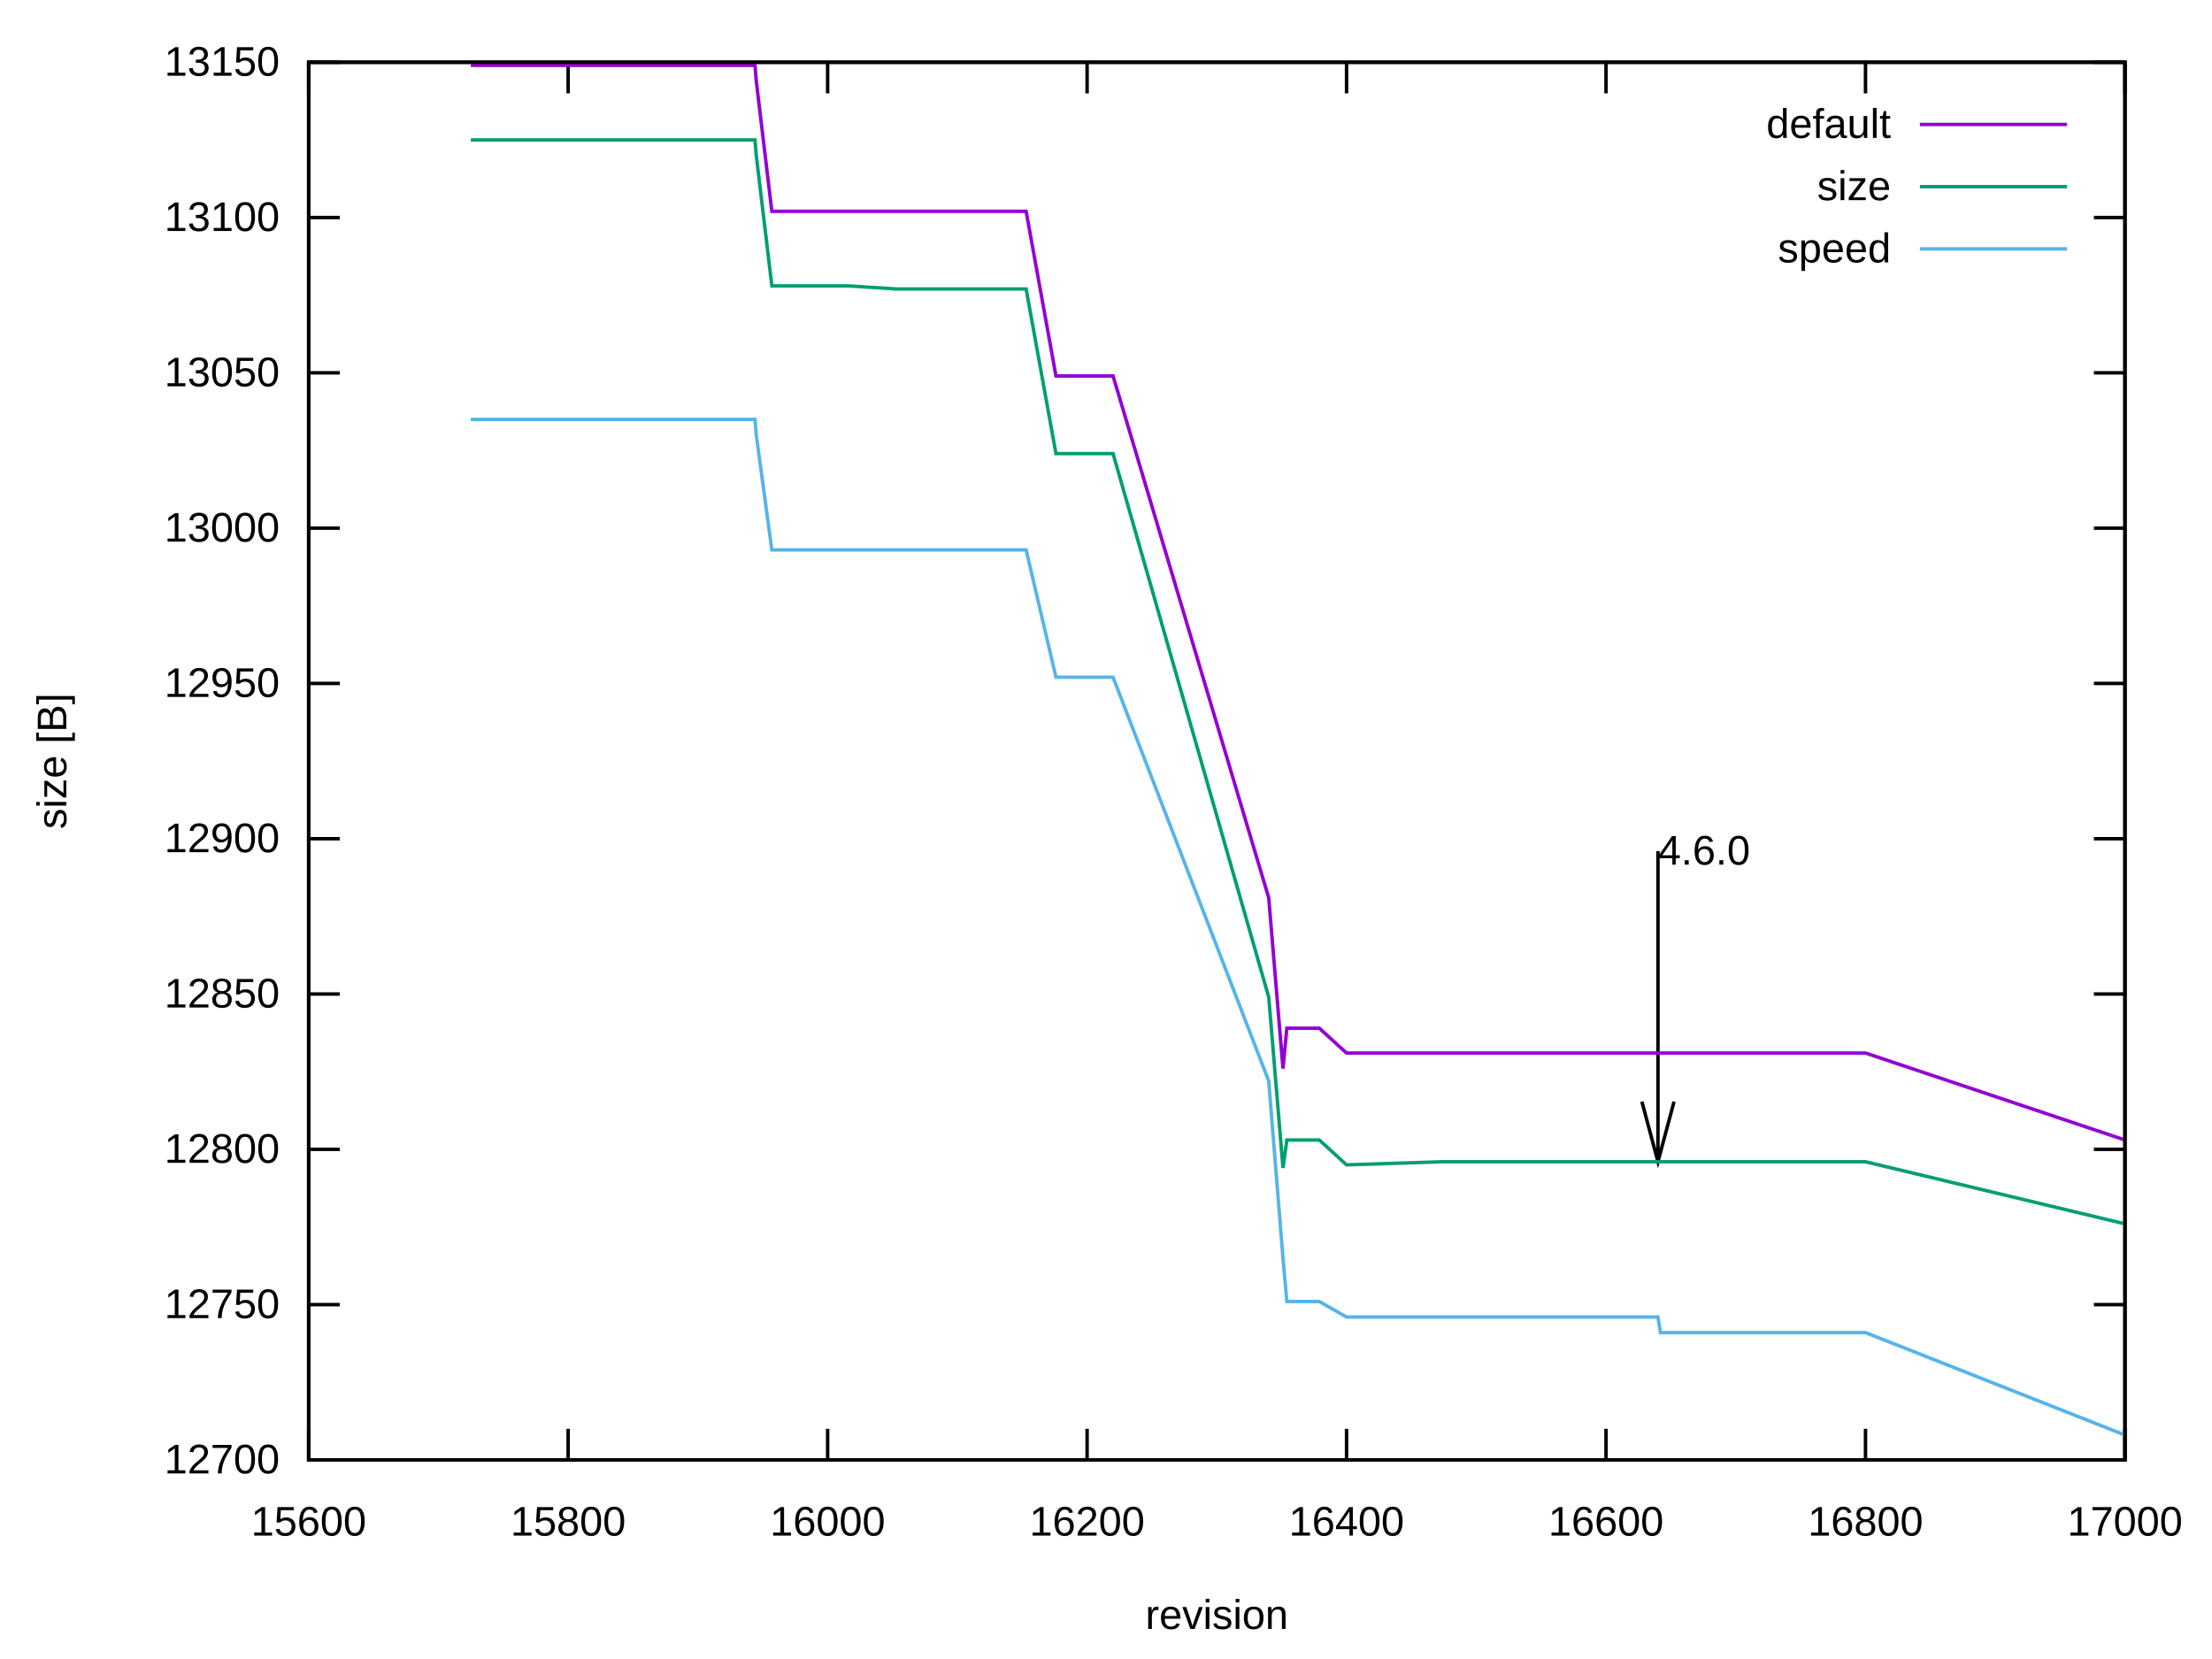
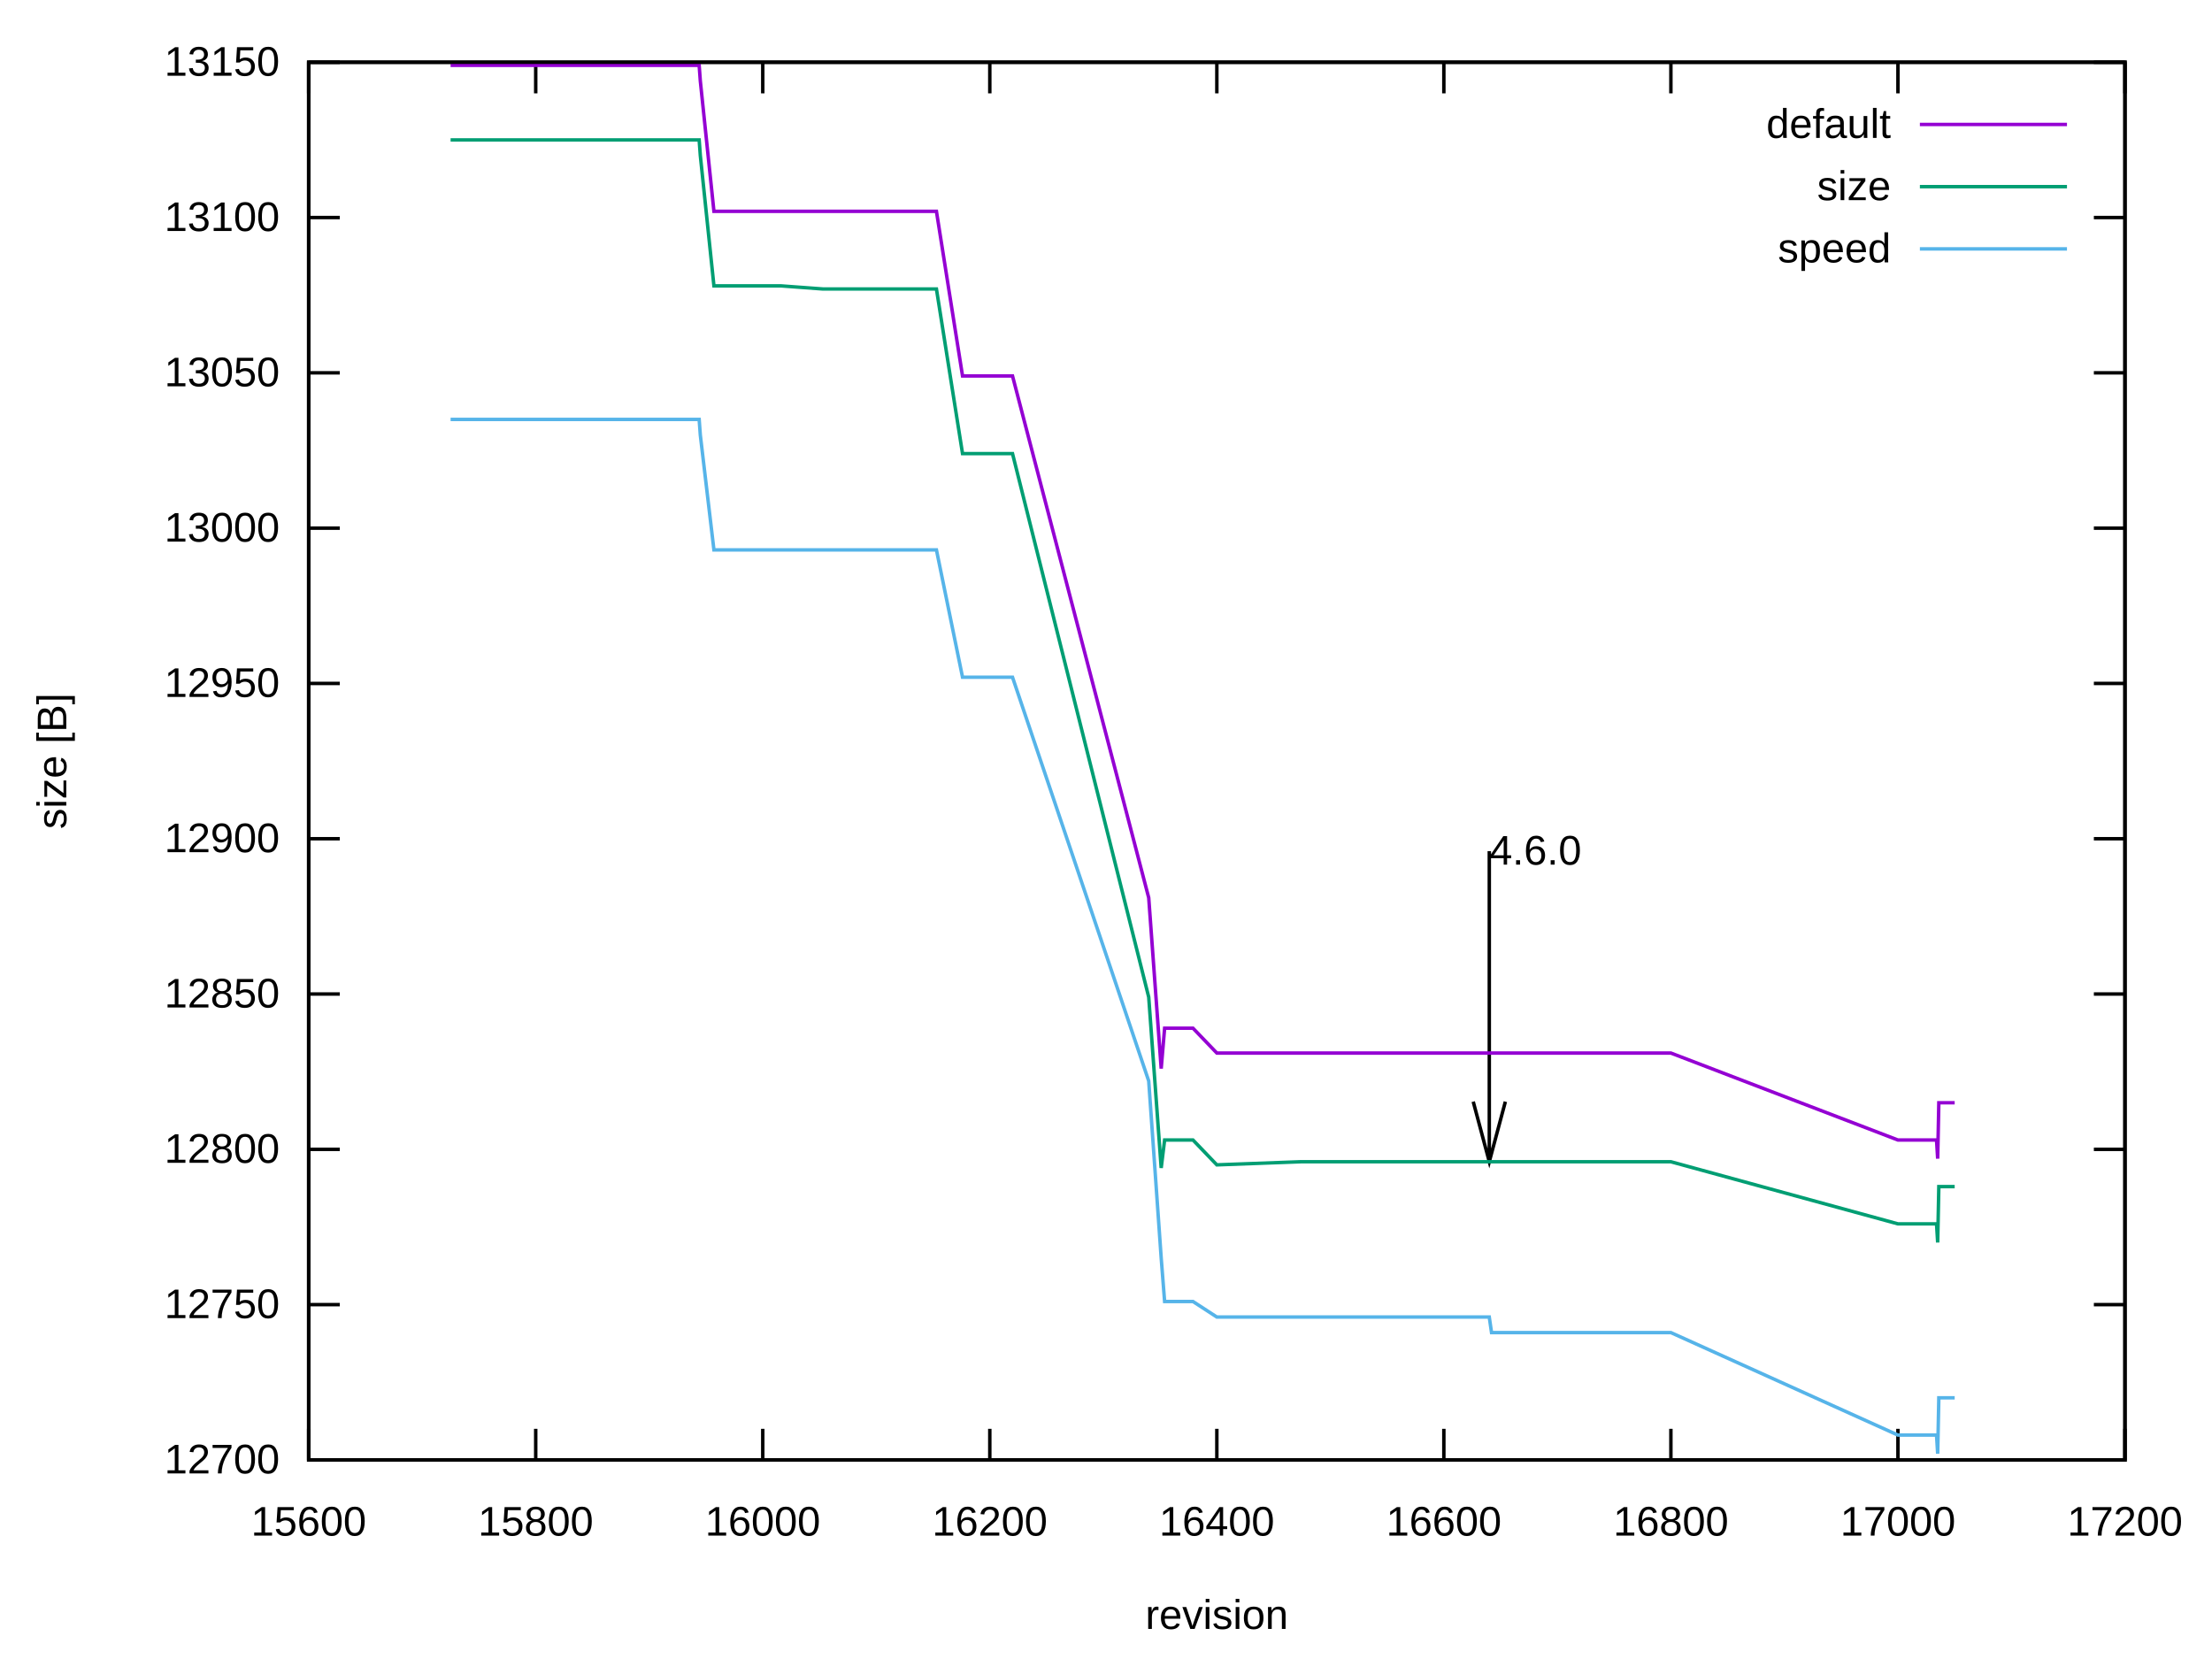
<svg xmlns="http://www.w3.org/2000/svg" xmlns:xlink="http://www.w3.org/1999/xlink" width="640" height="480" viewBox="0 0 640 480">
  <g id="gnuplot_canvas">
    <rect x="0" y="0" width="640" height="480" fill="none" />
    <defs>
      <circle id="gpDot" r="0.5" stroke-width="0.5" stroke="currentColor" />
      <path id="gpPt0" stroke-width="0.222" stroke="currentColor" d="M-1,0 h2 M0,-1 v2" />
      <path id="gpPt1" stroke-width="0.222" stroke="currentColor" d="M-1,-1 L1,1 M1,-1 L-1,1" />
      <path id="gpPt2" stroke-width="0.222" stroke="currentColor" d="M-1,0 L1,0 M0,-1 L0,1 M-1,-1 L1,1 M-1,1 L1,-1" />
      <rect id="gpPt3" stroke-width="0.222" stroke="currentColor" x="-1" y="-1" width="2" height="2" />
      <rect id="gpPt4" stroke-width="0.222" stroke="currentColor" fill="currentColor" x="-1" y="-1" width="2" height="2" />
      <circle id="gpPt5" stroke-width="0.222" stroke="currentColor" cx="0" cy="0" r="1" />
      <use xlink:href="#gpPt5" id="gpPt6" fill="currentColor" stroke="none" />
      <path id="gpPt7" stroke-width="0.222" stroke="currentColor" d="M0,-1.33 L-1.33,0.67 L1.33,0.67 z" />
      <use xlink:href="#gpPt7" id="gpPt8" fill="currentColor" stroke="none" />
      <use xlink:href="#gpPt7" id="gpPt9" stroke="currentColor" transform="rotate(180)" />
      <use xlink:href="#gpPt9" id="gpPt10" fill="currentColor" stroke="none" />
      <use xlink:href="#gpPt3" id="gpPt11" stroke="currentColor" transform="rotate(45)" />
      <use xlink:href="#gpPt11" id="gpPt12" fill="currentColor" stroke="none" />
      <path id="gpPt13" stroke-width="0.222" stroke="currentColor" d="M0,1.330 L1.265,0.411 L0.782,-1.067 L-0.782,-1.076 L-1.265,0.411 z" />
      <use xlink:href="#gpPt13" id="gpPt14" fill="currentColor" stroke="none" />
      <filter id="textbox" filterUnits="objectBoundingBox" x="0" y="0" height="1" width="1">
        <feFlood flood-color="white" flood-opacity="1" result="bgnd" />
        <feComposite in="SourceGraphic" in2="bgnd" operator="atop" />
      </filter>
      <filter id="greybox" filterUnits="objectBoundingBox" x="0" y="0" height="1" width="1">
        <feFlood flood-color="lightgrey" flood-opacity="1" result="grey" />
        <feComposite in="SourceGraphic" in2="grey" operator="atop" />
      </filter>
    </defs>
    <g fill="none" color="white" stroke="currentColor" stroke-width="1.00" stroke-linecap="butt" stroke-linejoin="miter">
</g>
    <g fill="none" color="black" stroke="currentColor" stroke-width="1.00" stroke-linecap="butt" stroke-linejoin="miter">
      <path stroke="black" d="M89.31,422.40 L98.31,422.40 M614.82,422.40 L605.82,422.40  " />
      <g transform="translate(80.92,426.30)" stroke="none" fill="black" font-family="Arial" font-size="12.00" text-anchor="end">
        <text>
          <tspan font-family="Arial"> 12700</tspan>
        </text>
      </g>
    </g>
    <g fill="none" color="black" stroke="currentColor" stroke-width="1.00" stroke-linecap="butt" stroke-linejoin="miter">
      <path stroke="black" d="M89.31,377.47 L98.31,377.47 M614.82,377.47 L605.82,377.47  " />
      <g transform="translate(80.92,381.37)" stroke="none" fill="black" font-family="Arial" font-size="12.00" text-anchor="end">
        <text>
          <tspan font-family="Arial"> 12750</tspan>
        </text>
      </g>
    </g>
    <g fill="none" color="black" stroke="currentColor" stroke-width="1.00" stroke-linecap="butt" stroke-linejoin="miter">
      <path stroke="black" d="M89.31,332.54 L98.31,332.54 M614.82,332.54 L605.82,332.54  " />
      <g transform="translate(80.92,336.44)" stroke="none" fill="black" font-family="Arial" font-size="12.00" text-anchor="end">
        <text>
          <tspan font-family="Arial"> 12800</tspan>
        </text>
      </g>
    </g>
    <g fill="none" color="black" stroke="currentColor" stroke-width="1.00" stroke-linecap="butt" stroke-linejoin="miter">
      <path stroke="black" d="M89.31,287.60 L98.31,287.60 M614.82,287.60 L605.82,287.60  " />
      <g transform="translate(80.92,291.50)" stroke="none" fill="black" font-family="Arial" font-size="12.00" text-anchor="end">
        <text>
          <tspan font-family="Arial"> 12850</tspan>
        </text>
      </g>
    </g>
    <g fill="none" color="black" stroke="currentColor" stroke-width="1.00" stroke-linecap="butt" stroke-linejoin="miter">
      <path stroke="black" d="M89.31,242.67 L98.31,242.67 M614.82,242.67 L605.82,242.67  " />
      <g transform="translate(80.92,246.57)" stroke="none" fill="black" font-family="Arial" font-size="12.00" text-anchor="end">
        <text>
          <tspan font-family="Arial"> 12900</tspan>
        </text>
      </g>
    </g>
    <g fill="none" color="black" stroke="currentColor" stroke-width="1.00" stroke-linecap="butt" stroke-linejoin="miter">
      <path stroke="black" d="M89.31,197.74 L98.31,197.74 M614.82,197.74 L605.82,197.74  " />
      <g transform="translate(80.92,201.64)" stroke="none" fill="black" font-family="Arial" font-size="12.00" text-anchor="end">
        <text>
          <tspan font-family="Arial"> 12950</tspan>
        </text>
      </g>
    </g>
    <g fill="none" color="black" stroke="currentColor" stroke-width="1.00" stroke-linecap="butt" stroke-linejoin="miter">
      <path stroke="black" d="M89.31,152.81 L98.31,152.81 M614.82,152.81 L605.82,152.81  " />
      <g transform="translate(80.92,156.71)" stroke="none" fill="black" font-family="Arial" font-size="12.00" text-anchor="end">
        <text>
          <tspan font-family="Arial"> 13000</tspan>
        </text>
      </g>
    </g>
    <g fill="none" color="black" stroke="currentColor" stroke-width="1.00" stroke-linecap="butt" stroke-linejoin="miter">
      <path stroke="black" d="M89.31,107.87 L98.31,107.87 M614.82,107.87 L605.82,107.87  " />
      <g transform="translate(80.92,111.77)" stroke="none" fill="black" font-family="Arial" font-size="12.00" text-anchor="end">
        <text>
          <tspan font-family="Arial"> 13050</tspan>
        </text>
      </g>
    </g>
    <g fill="none" color="black" stroke="currentColor" stroke-width="1.00" stroke-linecap="butt" stroke-linejoin="miter">
      <path stroke="black" d="M89.31,62.94 L98.31,62.94 M614.82,62.94 L605.82,62.94  " />
      <g transform="translate(80.92,66.84)" stroke="none" fill="black" font-family="Arial" font-size="12.00" text-anchor="end">
        <text>
          <tspan font-family="Arial"> 13100</tspan>
        </text>
      </g>
    </g>
    <g fill="none" color="black" stroke="currentColor" stroke-width="1.00" stroke-linecap="butt" stroke-linejoin="miter">
      <path stroke="black" d="M89.31,18.01 L98.31,18.01 M614.82,18.01 L605.82,18.01  " />
      <g transform="translate(80.92,21.91)" stroke="none" fill="black" font-family="Arial" font-size="12.00" text-anchor="end">
        <text>
          <tspan font-family="Arial"> 13150</tspan>
        </text>
      </g>
    </g>
    <g fill="none" color="black" stroke="currentColor" stroke-width="1.00" stroke-linecap="butt" stroke-linejoin="miter">
      <path stroke="black" d="M89.31,422.40 L89.31,413.40 M89.31,18.01 L89.31,27.01  " />
      <g transform="translate(89.31,444.30)" stroke="none" fill="black" font-family="Arial" font-size="12.00" text-anchor="middle">
        <text>
          <tspan font-family="Arial"> 15600</tspan>
        </text>
      </g>
    </g>
    <g fill="none" color="black" stroke="currentColor" stroke-width="1.00" stroke-linecap="butt" stroke-linejoin="miter">
-       <path stroke="black" d="M164.38,422.40 L164.38,413.40 M164.38,18.01 L164.38,27.01  " />
-       <g transform="translate(164.38,444.30)" stroke="none" fill="black" font-family="Arial" font-size="12.00" text-anchor="middle">
+       <path stroke="black" d="M155.00,422.40 L155.00,413.40 M155.00,18.01 L155.00,27.01  " />
+       <g transform="translate(155.00,444.30)" stroke="none" fill="black" font-family="Arial" font-size="12.00" text-anchor="middle">
        <text>
          <tspan font-family="Arial"> 15800</tspan>
        </text>
      </g>
    </g>
    <g fill="none" color="black" stroke="currentColor" stroke-width="1.00" stroke-linecap="butt" stroke-linejoin="miter">
-       <path stroke="black" d="M239.46,422.40 L239.46,413.40 M239.46,18.01 L239.46,27.01  " />
-       <g transform="translate(239.46,444.30)" stroke="none" fill="black" font-family="Arial" font-size="12.00" text-anchor="middle">
+       <path stroke="black" d="M220.69,422.40 L220.69,413.40 M220.69,18.01 L220.69,27.01  " />
+       <g transform="translate(220.69,444.30)" stroke="none" fill="black" font-family="Arial" font-size="12.00" text-anchor="middle">
        <text>
          <tspan font-family="Arial"> 16000</tspan>
        </text>
      </g>
    </g>
    <g fill="none" color="black" stroke="currentColor" stroke-width="1.00" stroke-linecap="butt" stroke-linejoin="miter">
-       <path stroke="black" d="M314.53,422.40 L314.53,413.40 M314.53,18.01 L314.53,27.01  " />
-       <g transform="translate(314.53,444.30)" stroke="none" fill="black" font-family="Arial" font-size="12.00" text-anchor="middle">
+       <path stroke="black" d="M286.38,422.40 L286.38,413.40 M286.38,18.01 L286.38,27.01  " />
+       <g transform="translate(286.38,444.30)" stroke="none" fill="black" font-family="Arial" font-size="12.00" text-anchor="middle">
        <text>
          <tspan font-family="Arial"> 16200</tspan>
        </text>
      </g>
    </g>
    <g fill="none" color="black" stroke="currentColor" stroke-width="1.00" stroke-linecap="butt" stroke-linejoin="miter">
-       <path stroke="black" d="M389.60,422.40 L389.60,413.40 M389.60,18.01 L389.60,27.01  " />
-       <g transform="translate(389.60,444.30)" stroke="none" fill="black" font-family="Arial" font-size="12.00" text-anchor="middle">
+       <path stroke="black" d="M352.07,422.40 L352.07,413.40 M352.07,18.01 L352.07,27.01  " />
+       <g transform="translate(352.07,444.30)" stroke="none" fill="black" font-family="Arial" font-size="12.00" text-anchor="middle">
        <text>
          <tspan font-family="Arial"> 16400</tspan>
        </text>
      </g>
    </g>
    <g fill="none" color="black" stroke="currentColor" stroke-width="1.00" stroke-linecap="butt" stroke-linejoin="miter">
-       <path stroke="black" d="M464.67,422.40 L464.67,413.40 M464.67,18.01 L464.67,27.01  " />
-       <g transform="translate(464.67,444.30)" stroke="none" fill="black" font-family="Arial" font-size="12.00" text-anchor="middle">
+       <path stroke="black" d="M417.75,422.40 L417.75,413.40 M417.75,18.01 L417.75,27.01  " />
+       <g transform="translate(417.75,444.30)" stroke="none" fill="black" font-family="Arial" font-size="12.00" text-anchor="middle">
        <text>
          <tspan font-family="Arial"> 16600</tspan>
        </text>
      </g>
    </g>
    <g fill="none" color="black" stroke="currentColor" stroke-width="1.00" stroke-linecap="butt" stroke-linejoin="miter">
-       <path stroke="black" d="M539.75,422.40 L539.75,413.40 M539.75,18.01 L539.75,27.01  " />
-       <g transform="translate(539.75,444.30)" stroke="none" fill="black" font-family="Arial" font-size="12.00" text-anchor="middle">
+       <path stroke="black" d="M483.44,422.40 L483.44,413.40 M483.44,18.01 L483.44,27.01  " />
+       <g transform="translate(483.44,444.30)" stroke="none" fill="black" font-family="Arial" font-size="12.00" text-anchor="middle">
        <text>
          <tspan font-family="Arial"> 16800</tspan>
+         </text>
+       </g>
+     </g>
+     <g fill="none" color="black" stroke="currentColor" stroke-width="1.00" stroke-linecap="butt" stroke-linejoin="miter">
+       <path stroke="black" d="M549.13,422.40 L549.13,413.40 M549.13,18.01 L549.13,27.01  " />
+       <g transform="translate(549.13,444.30)" stroke="none" fill="black" font-family="Arial" font-size="12.00" text-anchor="middle">
+         <text>
+           <tspan font-family="Arial"> 17000</tspan>
        </text>
      </g>
    </g>
    <g fill="none" color="black" stroke="currentColor" stroke-width="1.00" stroke-linecap="butt" stroke-linejoin="miter">
      <path stroke="black" d="M614.82,422.40 L614.82,413.40 M614.82,18.01 L614.82,27.01  " />
      <g transform="translate(614.82,444.30)" stroke="none" fill="black" font-family="Arial" font-size="12.00" text-anchor="middle">
        <text>
-           <tspan font-family="Arial"> 17000</tspan>
+           <tspan font-family="Arial"> 17200</tspan>
        </text>
      </g>
    </g>
    <g fill="none" color="black" stroke="currentColor" stroke-width="1.00" stroke-linecap="butt" stroke-linejoin="miter">
</g>
    <g fill="none" color="black" stroke="currentColor" stroke-width="1.00" stroke-linecap="butt" stroke-linejoin="miter">
      <path stroke="black" d="M89.31,18.01 L89.31,422.40 L614.82,422.40 L614.82,18.01 L89.31,18.01 Z  " />
-       <g transform="translate(479.69,250.17)" stroke="none" fill="black" font-family="Arial" font-size="12.00" text-anchor="start">
+       <g transform="translate(430.89,250.17)" stroke="none" fill="black" font-family="Arial" font-size="12.00" text-anchor="start">
        <text>
          <tspan font-family="Arial">4.6.0</tspan>
        </text>
      </g>
    </g>
    <g fill="none" color="black" stroke="currentColor" stroke-width="1.00" stroke-linecap="butt" stroke-linejoin="miter">
-       <path stroke="black" d="M475.05,318.74 L479.70,336.12 L484.35,318.74 M479.70,246.26 L479.70,336.12  " />
+       <path stroke="black" d="M426.25,318.74 L430.90,336.12 L435.55,318.74 M430.90,246.26 L430.90,336.12  " />
    </g>
    <g fill="none" color="black" stroke="currentColor" stroke-width="1.00" stroke-linecap="butt" stroke-linejoin="miter">
</g>
    <g id="gnuplot_plot_1">
      <g fill="none" color="black" stroke="currentColor" stroke-width="1.00" stroke-linecap="butt" stroke-linejoin="miter">
        <g transform="translate(547.09,39.91)" stroke="none" fill="black" font-family="Arial" font-size="12.00" text-anchor="end">
          <text>
            <tspan font-family="Arial">default</tspan>
          </text>
        </g>
      </g>
      <g fill="none" color="black" stroke="currentColor" stroke-width="1.00" stroke-linecap="butt" stroke-linejoin="miter">
-         <path stroke="rgb(148,   0, 211)" d="M555.48,36.01 L598.04,36.01 M136.23,18.91 L152.37,18.91 L198.17,18.91 L198.54,18.91 L218.44,18.91 L218.81,23.40   L223.32,61.14 L245.46,61.14 L259.35,61.14 L296.89,61.14 L305.52,108.77 L322.04,108.77 L367.08,259.75 L371.21,309.17   L372.33,297.49 L381.72,297.49 L389.60,304.68 L417.38,304.68 L439.15,304.68 L479.69,304.68 L480.44,304.68 L491.33,304.68   L502.21,304.68 L511.97,304.68 L522.11,304.68 L539.75,304.68 L614.82,329.84  " />
+         <path stroke="rgb(148,   0, 211)" d="M555.48,36.01 L598.04,36.01 M130.37,18.91 L144.49,18.91 L184.56,18.91 L184.89,18.91 L202.29,18.91 L202.62,23.40   L206.56,61.14 L225.94,61.14 L238.10,61.14 L270.94,61.14 L278.49,108.77 L292.95,108.77 L332.36,259.75 L335.97,309.17   L336.96,297.49 L345.17,297.49 L352.07,304.68 L376.37,304.68 L395.42,304.68 L430.89,304.68 L431.55,304.68 L441.07,304.68   L450.60,304.68 L459.14,304.68 L468.01,304.68 L483.44,304.68 L549.13,329.84 L559.64,329.84 L560.30,329.84 L560.63,335.23   L560.96,319.06 L563.25,319.06 L565.55,319.06  " />
      </g>
    </g>
    <g id="gnuplot_plot_2">
      <g fill="none" color="black" stroke="currentColor" stroke-width="1.00" stroke-linecap="butt" stroke-linejoin="miter">
        <g transform="translate(547.09,57.91)" stroke="none" fill="black" font-family="Arial" font-size="12.00" text-anchor="end">
          <text>
            <tspan font-family="Arial">size</tspan>
          </text>
        </g>
      </g>
      <g fill="none" color="black" stroke="currentColor" stroke-width="1.00" stroke-linecap="butt" stroke-linejoin="miter">
-         <path stroke="rgb(  0, 158, 115)" d="M555.48,54.01 L598.04,54.01 M136.23,40.48 L152.37,40.48 L198.17,40.48 L198.54,40.48 L218.44,40.48 L218.81,44.97   L223.32,82.71 L245.46,82.71 L259.35,83.61 L296.89,83.61 L305.52,131.24 L322.04,131.24 L367.08,288.50 L371.21,337.93   L372.33,329.84 L381.72,329.84 L389.60,337.03 L417.38,336.13 L439.15,336.13 L479.69,336.13 L480.44,336.13 L491.33,336.13   L502.21,336.13 L511.97,336.13 L522.11,336.13 L539.75,336.13 L614.82,354.10  " />
+         <path stroke="rgb(  0, 158, 115)" d="M555.48,54.01 L598.04,54.01 M130.37,40.48 L144.49,40.48 L184.56,40.48 L184.89,40.48 L202.29,40.48 L202.62,44.97   L206.56,82.71 L225.94,82.71 L238.10,83.61 L270.94,83.61 L278.49,131.24 L292.95,131.24 L332.36,288.50 L335.97,337.93   L336.96,329.84 L345.17,329.84 L352.07,337.03 L376.37,336.13 L395.42,336.13 L430.89,336.13 L431.55,336.13 L441.07,336.13   L450.60,336.13 L459.14,336.13 L468.01,336.13 L483.44,336.13 L549.13,354.10 L559.64,354.10 L560.30,354.10 L560.63,359.49   L560.96,343.32 L563.25,343.32 L565.55,343.32  " />
      </g>
    </g>
    <g id="gnuplot_plot_3">
      <g fill="none" color="black" stroke="currentColor" stroke-width="1.00" stroke-linecap="butt" stroke-linejoin="miter">
        <g transform="translate(547.09,75.91)" stroke="none" fill="black" font-family="Arial" font-size="12.00" text-anchor="end">
          <text>
            <tspan font-family="Arial">speed</tspan>
          </text>
        </g>
      </g>
      <g fill="none" color="black" stroke="currentColor" stroke-width="1.00" stroke-linecap="butt" stroke-linejoin="miter">
-         <path stroke="rgb( 86, 180, 233)" d="M555.48,72.01 L598.04,72.01 M136.23,121.35 L152.37,121.35 L198.17,121.35 L198.54,121.35 L218.44,121.35 L218.81,125.85   L223.32,159.10 L245.46,159.10 L259.35,159.10 L296.89,159.10 L305.52,195.94 L322.04,195.94 L367.08,312.77 L371.21,363.99   L372.33,376.57 L381.72,376.57 L389.60,381.06 L417.38,381.06 L439.15,381.06 L479.69,381.06 L480.44,385.56 L491.33,385.56   L502.21,385.56 L511.97,385.56 L522.11,385.56 L539.75,385.56 L614.82,415.21  " />
+         <path stroke="rgb( 86, 180, 233)" d="M555.48,72.01 L598.04,72.01 M130.37,121.35 L144.49,121.35 L184.56,121.35 L184.89,121.35 L202.29,121.35 L202.62,125.85   L206.56,159.10 L225.94,159.10 L238.10,159.10 L270.94,159.10 L278.49,195.94 L292.95,195.94 L332.36,312.77 L335.97,363.99   L336.96,376.57 L345.17,376.57 L352.07,381.06 L376.37,381.06 L395.42,381.06 L430.89,381.06 L431.55,385.56 L441.07,385.56   L450.60,385.56 L459.14,385.56 L468.01,385.56 L483.44,385.56 L549.13,415.21 L559.64,415.21 L560.30,415.21 L560.63,420.60   L560.96,404.43 L563.25,404.43 L565.55,404.43  " />
      </g>
    </g>
    <g fill="none" color="white" stroke="rgb( 86, 180, 233)" stroke-width="2.00" stroke-linecap="butt" stroke-linejoin="miter">
</g>
    <g fill="none" color="black" stroke="currentColor" stroke-width="2.00" stroke-linecap="butt" stroke-linejoin="miter">
</g>
    <g fill="none" color="black" stroke="black" stroke-width="1.00" stroke-linecap="butt" stroke-linejoin="miter">
</g>
    <g fill="none" color="black" stroke="currentColor" stroke-width="1.00" stroke-linecap="butt" stroke-linejoin="miter">
      <path stroke="black" d="M89.31,18.01 L89.31,422.40 L614.82,422.40 L614.82,18.01 L89.31,18.01 Z  " />
      <g transform="translate(19.18,220.21) rotate(270.00)" stroke="none" fill="black" font-family="Arial" font-size="12.00" text-anchor="middle">
        <text>
          <tspan font-family="Arial">size [B]</tspan>
        </text>
      </g>
    </g>
    <g fill="none" color="black" stroke="currentColor" stroke-width="1.00" stroke-linecap="butt" stroke-linejoin="miter">
      <g transform="translate(352.06,471.30)" stroke="none" fill="black" font-family="Arial" font-size="12.00" text-anchor="middle">
        <text>
          <tspan font-family="Arial">revision</tspan>
        </text>
      </g>
    </g>
    <g fill="none" color="black" stroke="currentColor" stroke-width="1.00" stroke-linecap="butt" stroke-linejoin="miter">
</g>
    <g fill="none" color="black" stroke="currentColor" stroke-width="1.00" stroke-linecap="butt" stroke-linejoin="miter">
</g>
  </g>
</svg>
